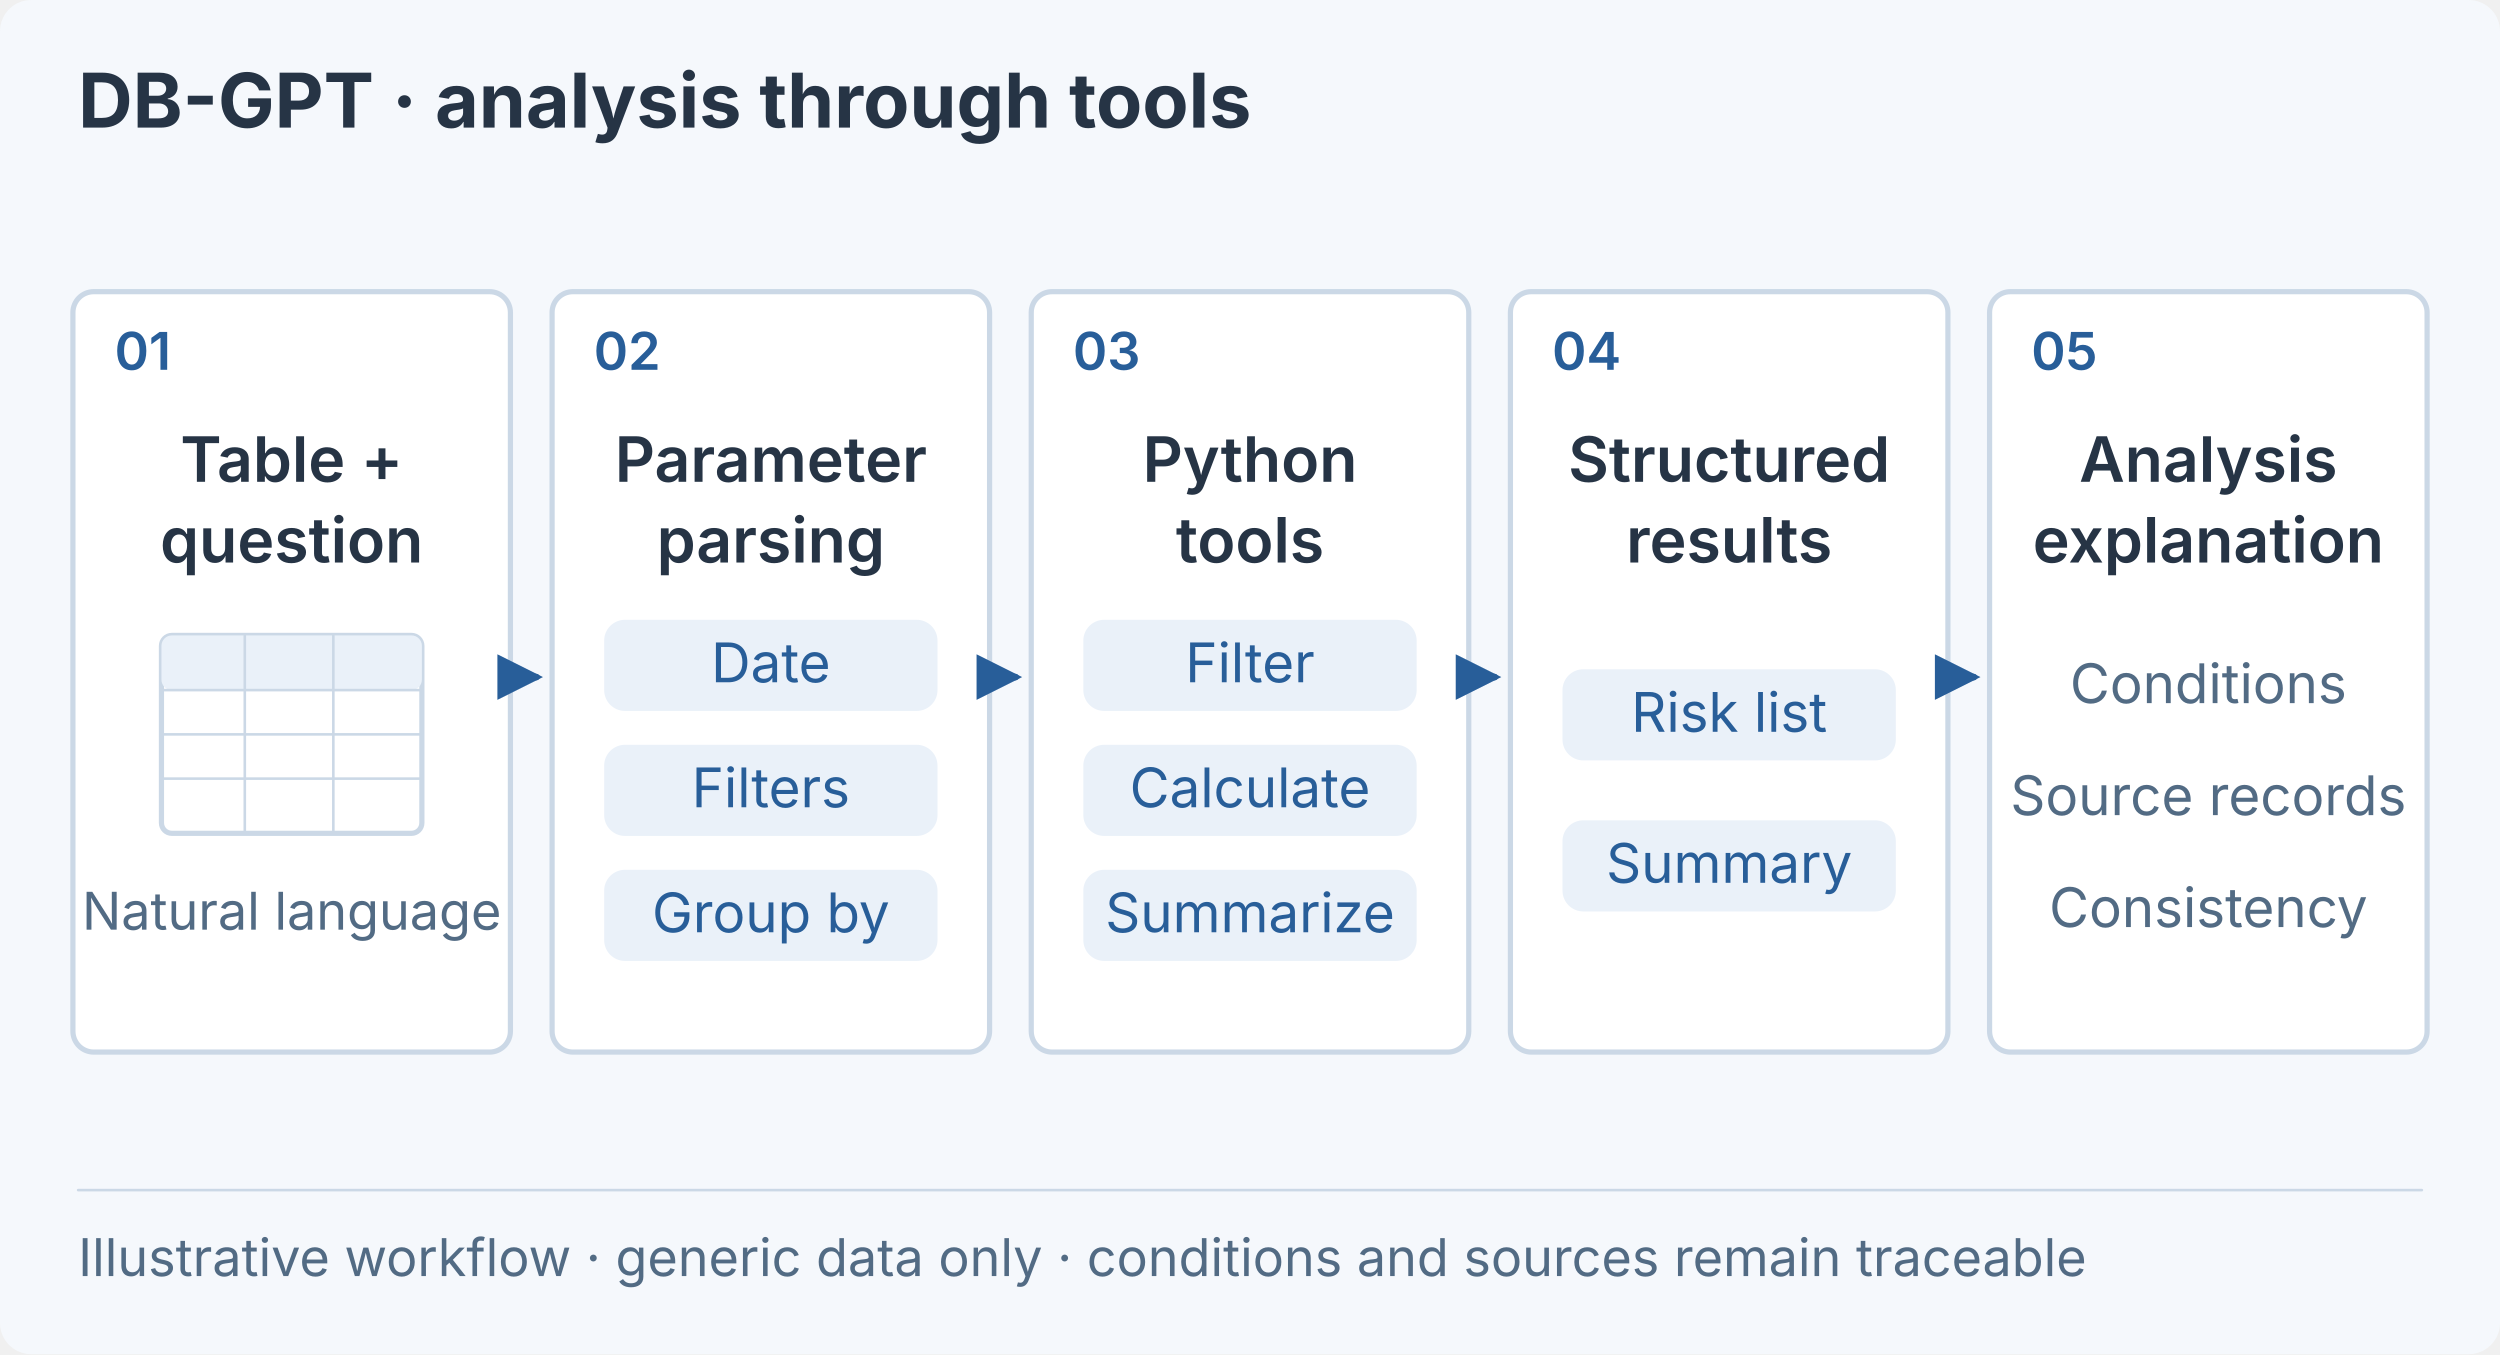
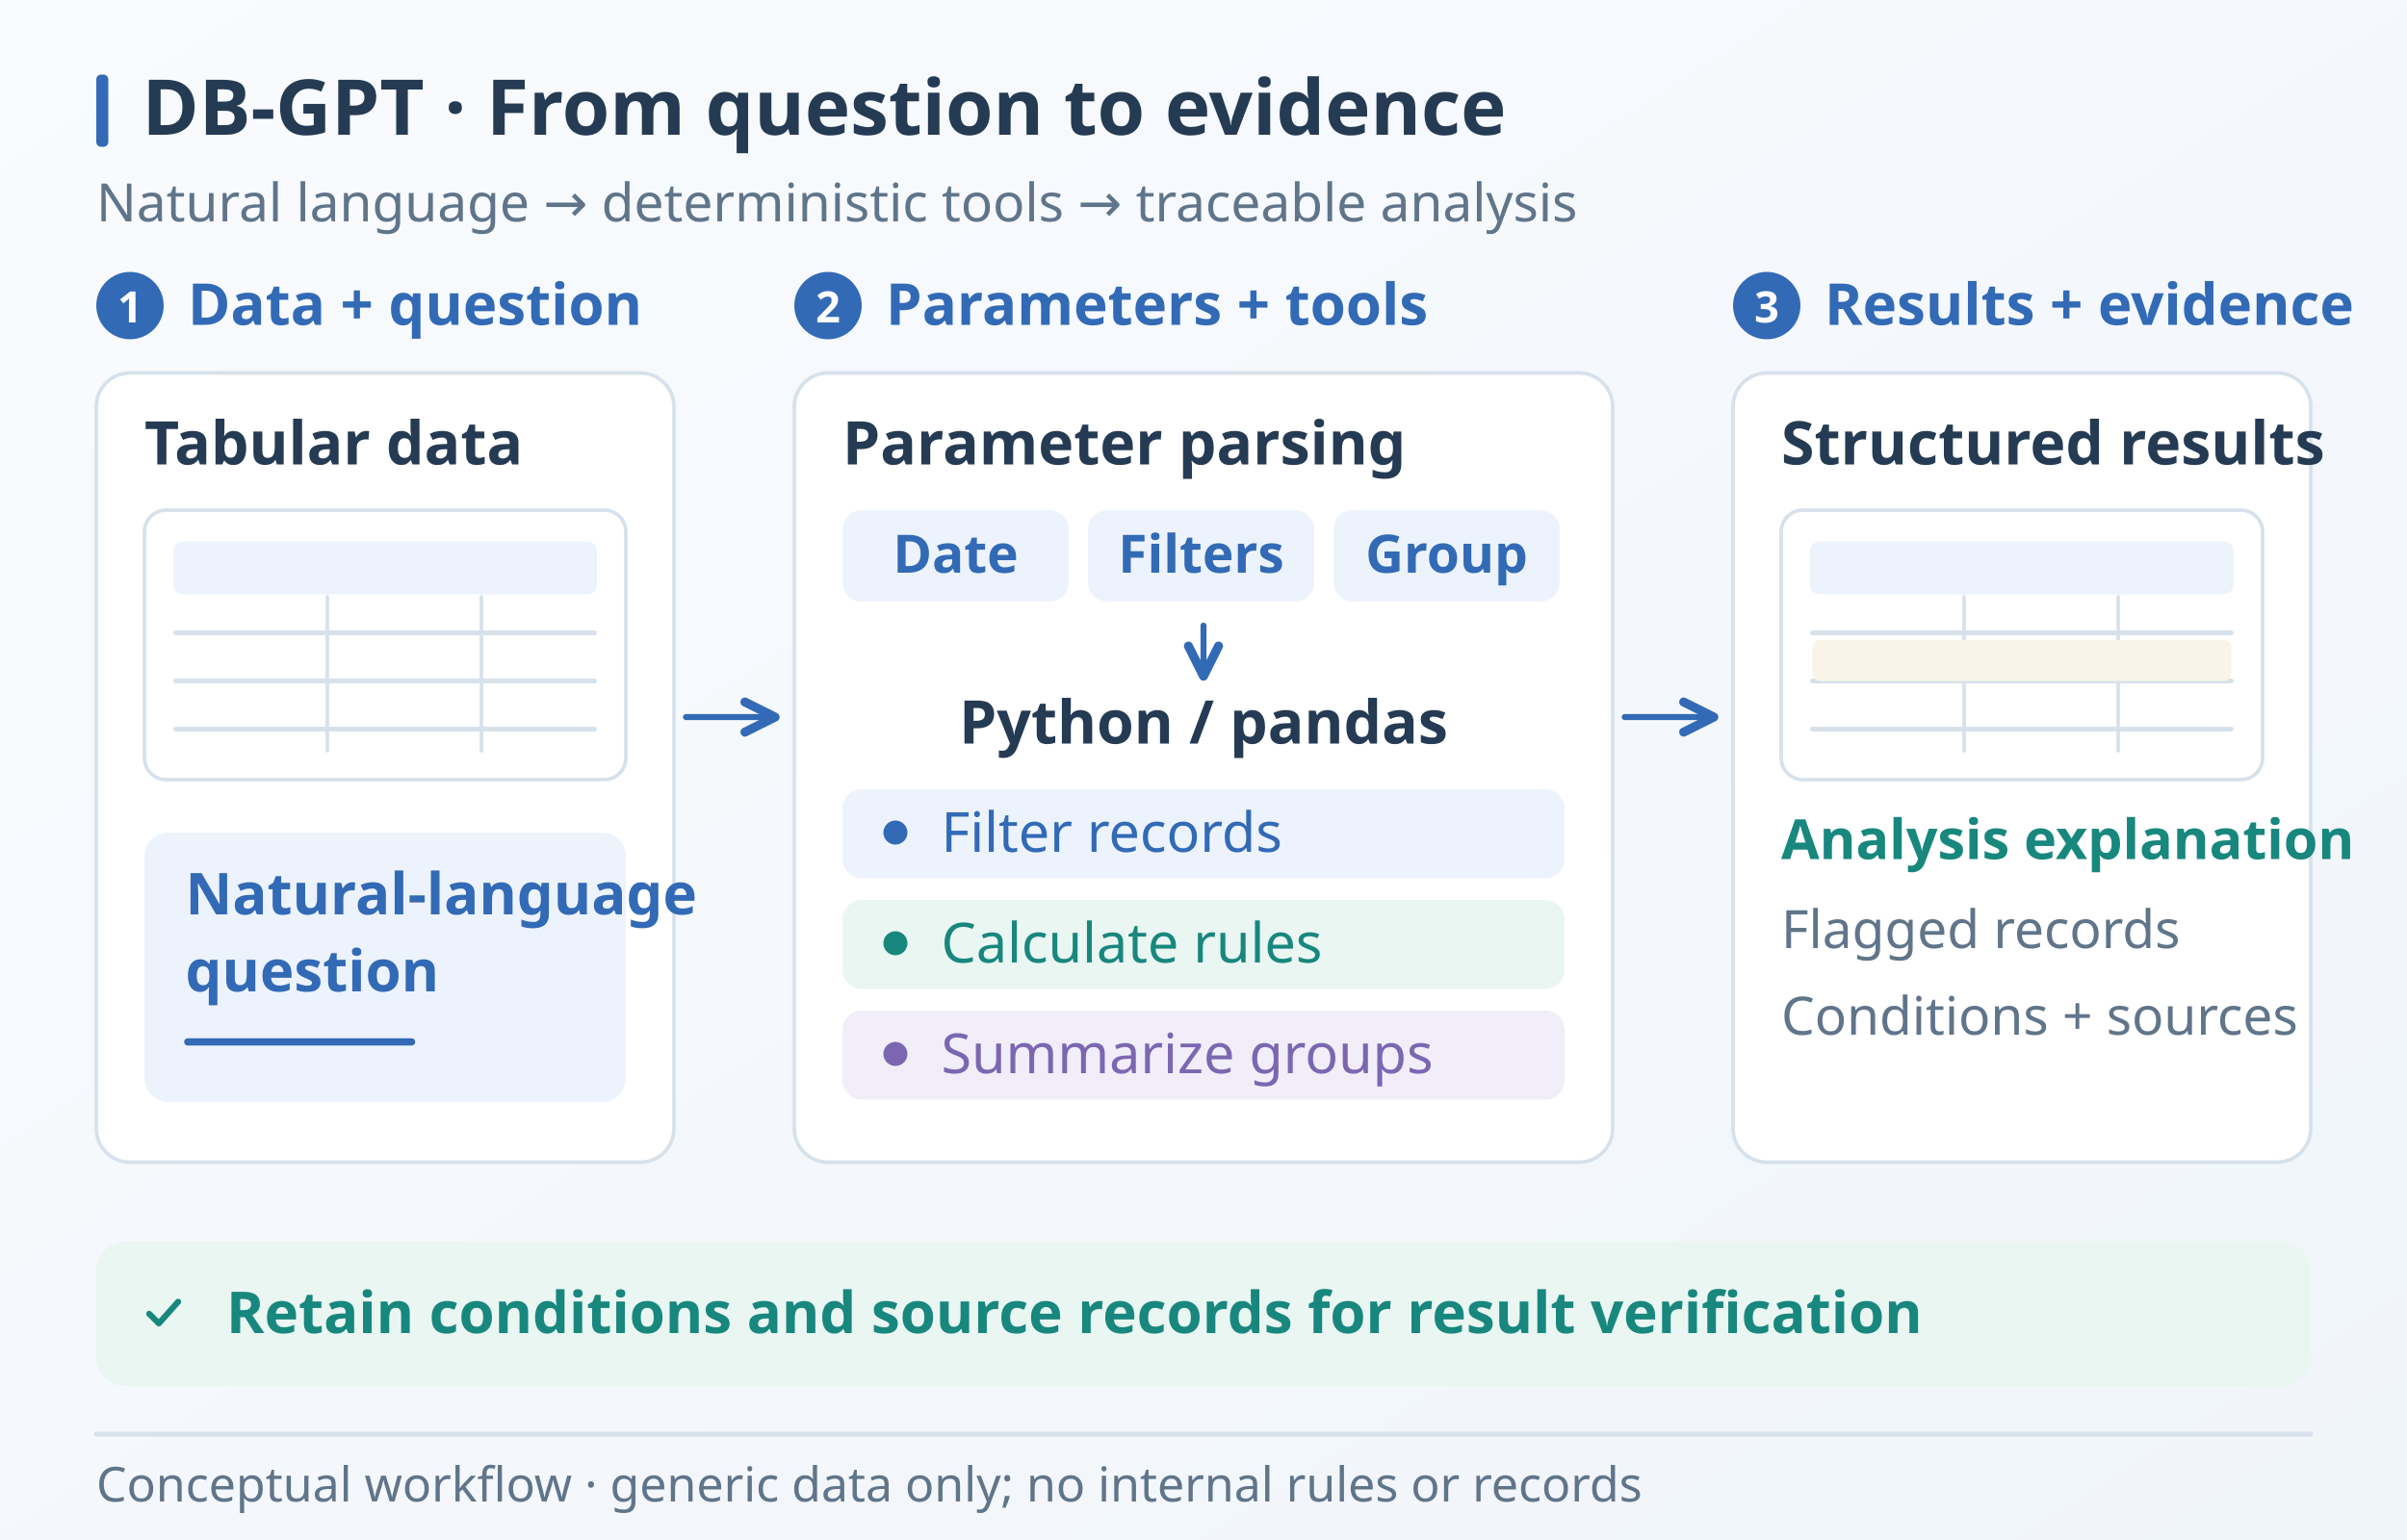
- <svg xmlns="http://www.w3.org/2000/svg" width="960" height="520" viewBox="0 0 960 520" role="img" aria-labelledby="title desc" lang="en">
+ <svg xmlns="http://www.w3.org/2000/svg" width="1000" height="640" viewBox="0 0 1000 640" role="img" aria-labelledby="title desc" lang="en">
  <defs>
-     <marker id="arrow" markerWidth="7" markerHeight="7" refX="6" refY="3.5" orient="auto">
-       <path d="M0,0 L7,3.5 L0,7 Z" fill="#285e99" />
+     <marker id="arrow" markerWidth="7" markerHeight="7" refX="6" refY="3.5" orient="auto-start-reverse">
+       <path d="M1 1 L6 3.5 L1 6" fill="none" stroke="context-stroke" stroke-width="1.5" stroke-linecap="round" stroke-linejoin="round" />
    </marker>
+     <linearGradient id="bg" x2="1" y2="1">
+       <stop stop-color="#f9fbfe" />
+       <stop offset="1" stop-color="#f0f5fa" />
+     </linearGradient>
  </defs>
-   <rect width="960" height="520" rx="12" fill="#f5f8fc" />
-   <g font-family="Inter, Segoe UI, Microsoft YaHei, PingFang SC, Noto Sans CJK SC, sans-serif">
-     <text x="30" y="49" font-size="29" font-weight="650" fill="#263445" text-anchor="start">DB-GPT · analysis through tools</text>
-     <rect x="28" y="112" width="168" height="292" rx="8" fill="#ffffff" stroke="#cbd8e6" stroke-width="2" />
-     <text x="44" y="142" font-size="20" font-weight="600" fill="#285e99" text-anchor="start">01</text>
-     <text x="112.0" y="185" font-size="24" font-weight="600" fill="#263445" text-anchor="middle">Table +</text>
-     <text x="112.0" y="216" font-size="24" font-weight="600" fill="#263445" text-anchor="middle">question</text>
-     <path d="M200 260 H206" fill="none" stroke="#285e99" stroke-width="2.5" stroke-linecap="round" stroke-linejoin="round" marker-end="url(#arrow)" />
-     <rect x="212" y="112" width="168" height="292" rx="8" fill="#ffffff" stroke="#cbd8e6" stroke-width="2" />
-     <text x="228" y="142" font-size="20" font-weight="600" fill="#285e99" text-anchor="start">02</text>
-     <text x="296.0" y="185" font-size="24" font-weight="600" fill="#263445" text-anchor="middle">Parameter</text>
-     <text x="296.0" y="216" font-size="24" font-weight="600" fill="#263445" text-anchor="middle">parsing</text>
-     <path d="M384 260 H390" fill="none" stroke="#285e99" stroke-width="2.5" stroke-linecap="round" stroke-linejoin="round" marker-end="url(#arrow)" />
-     <rect x="396" y="112" width="168" height="292" rx="8" fill="#ffffff" stroke="#cbd8e6" stroke-width="2" />
-     <text x="412" y="142" font-size="20" font-weight="600" fill="#285e99" text-anchor="start">03</text>
-     <text x="480.0" y="185" font-size="24" font-weight="600" fill="#263445" text-anchor="middle">Python</text>
-     <text x="480.0" y="216" font-size="24" font-weight="600" fill="#263445" text-anchor="middle">tools</text>
-     <path d="M568 260 H574" fill="none" stroke="#285e99" stroke-width="2.5" stroke-linecap="round" stroke-linejoin="round" marker-end="url(#arrow)" />
-     <rect x="580" y="112" width="168" height="292" rx="8" fill="#ffffff" stroke="#cbd8e6" stroke-width="2" />
-     <text x="596" y="142" font-size="20" font-weight="600" fill="#285e99" text-anchor="start">04</text>
-     <text x="664.0" y="185" font-size="24" font-weight="600" fill="#263445" text-anchor="middle">Structured</text>
-     <text x="664.0" y="216" font-size="24" font-weight="600" fill="#263445" text-anchor="middle">results</text>
-     <path d="M752 260 H758" fill="none" stroke="#285e99" stroke-width="2.5" stroke-linecap="round" stroke-linejoin="round" marker-end="url(#arrow)" />
-     <rect x="764" y="112" width="168" height="292" rx="8" fill="#ffffff" stroke="#cbd8e6" stroke-width="2" />
-     <text x="780" y="142" font-size="20" font-weight="600" fill="#285e99" text-anchor="start">05</text>
-     <text x="848.0" y="185" font-size="24" font-weight="600" fill="#263445" text-anchor="middle">Analysis</text>
-     <text x="848.0" y="216" font-size="24" font-weight="600" fill="#263445" text-anchor="middle">explanation</text>
-     <rect x="62" y="244" width="100" height="76" rx="4" fill="#ffffff" stroke="#cbd8e6" stroke-width="2" />
-     <rect x="62" y="244" width="100" height="21" rx="4" fill="#eaf1f9" stroke="none" stroke-width="2" />
-     <path d="M62 265 H162" fill="none" stroke="#cbd8e6" stroke-width="1" stroke-linecap="round" stroke-linejoin="round" />
-     <path d="M62 282 H162" fill="none" stroke="#cbd8e6" stroke-width="1" stroke-linecap="round" stroke-linejoin="round" />
-     <path d="M62 299 H162" fill="none" stroke="#cbd8e6" stroke-width="1" stroke-linecap="round" stroke-linejoin="round" />
-     <path d="M94 244 V320" fill="none" stroke="#cbd8e6" stroke-width="1" stroke-linecap="round" stroke-linejoin="round" />
-     <path d="M128 244 V320" fill="none" stroke="#cbd8e6" stroke-width="1" stroke-linecap="round" stroke-linejoin="round" />
-     <text x="112" y="357" font-size="20" font-weight="400" fill="#526b84" text-anchor="middle">Natural language</text>
-     <rect x="232" y="238" width="128" height="35" rx="8" fill="#eaf1f9" stroke="none" stroke-width="0" />
-     <text x="296.0" y="262" font-size="21" font-weight="400" fill="#285e99" text-anchor="middle">Date</text>
-     <rect x="232" y="286" width="128" height="35" rx="8" fill="#eaf1f9" stroke="none" stroke-width="0" />
-     <text x="296.0" y="310" font-size="21" font-weight="400" fill="#285e99" text-anchor="middle">Filters</text>
-     <rect x="232" y="334" width="128" height="35" rx="8" fill="#eaf1f9" stroke="none" stroke-width="0" />
-     <text x="296.0" y="358" font-size="21" font-weight="400" fill="#285e99" text-anchor="middle">Group by</text>
-     <rect x="416" y="238" width="128" height="35" rx="8" fill="#eaf1f9" stroke="none" stroke-width="0" />
-     <text x="480.0" y="262" font-size="21" font-weight="400" fill="#285e99" text-anchor="middle">Filter</text>
-     <rect x="416" y="286" width="128" height="35" rx="8" fill="#eaf1f9" stroke="none" stroke-width="0" />
-     <text x="480.0" y="310" font-size="21" font-weight="400" fill="#285e99" text-anchor="middle">Calculate</text>
-     <rect x="416" y="334" width="128" height="35" rx="8" fill="#eaf1f9" stroke="none" stroke-width="0" />
-     <text x="480.0" y="358" font-size="21" font-weight="400" fill="#285e99" text-anchor="middle">Summarize</text>
-     <rect x="600" y="257" width="128" height="35" rx="8" fill="#eaf1f9" stroke="none" stroke-width="0" />
-     <text x="664.0" y="281" font-size="21" font-weight="400" fill="#285e99" text-anchor="middle">Risk list</text>
-     <rect x="600" y="315" width="128" height="35" rx="8" fill="#eaf1f9" stroke="none" stroke-width="0" />
-     <text x="664.0" y="339" font-size="21" font-weight="400" fill="#285e99" text-anchor="middle">Summary</text>
-     <text x="848" y="270" font-size="21" font-weight="400" fill="#526b84" text-anchor="middle">Conditions</text>
-     <text x="848" y="313" font-size="21" font-weight="400" fill="#526b84" text-anchor="middle">Source records</text>
-     <text x="848" y="356" font-size="21" font-weight="400" fill="#526b84" text-anchor="middle">Consistency</text>
-     <path d="M30 457 H930" fill="none" stroke="#cbd8e6" stroke-width="1" stroke-linecap="round" stroke-linejoin="round" />
-     <text x="30" y="490" font-size="20" font-weight="400" fill="#526b84" text-anchor="start">Illustrative workflow · generic data only · conditions and sources remain traceable</text>
+   <rect width="1000" height="640" fill="url(#bg)" />
+   <g font-family="Segoe UI, Microsoft YaHei, PingFang SC, sans-serif">
+     <rect x="40" y="31" width="5" height="30" rx="2" fill="#326ab6" stroke="none" stroke-width="1.5" />
+     <text x="59" y="56" font-size="32" fill="#253b53" font-weight="650" text-anchor="start">DB-GPT · From question to evidence</text>
+     <text x="40" y="92" font-size="22" fill="#60758a" font-weight="500" text-anchor="start">Natural language → deterministic tools → traceable analysis</text>
+     <circle cx="54" cy="127" r="14" fill="#326ab6" stroke="none" stroke-width="2" />
+     <text x="54" y="134" font-size="18" fill="#fff" font-weight="650" text-anchor="middle">1</text>
+     <text x="78" y="135" font-size="24" fill="#326ab6" font-weight="650" text-anchor="start">Data + question</text>
+     <circle cx="344" cy="127" r="14" fill="#326ab6" stroke="none" stroke-width="2" />
+     <text x="344" y="134" font-size="18" fill="#fff" font-weight="650" text-anchor="middle">2</text>
+     <text x="368" y="135" font-size="24" fill="#326ab6" font-weight="650" text-anchor="start">Parameters + tools</text>
+     <circle cx="734" cy="127" r="14" fill="#326ab6" stroke="none" stroke-width="2" />
+     <text x="734" y="134" font-size="18" fill="#fff" font-weight="650" text-anchor="middle">3</text>
+     <text x="758" y="135" font-size="24" fill="#326ab6" font-weight="650" text-anchor="start">Results + evidence</text>
+     <rect x="40" y="155" width="240" height="328" rx="14" fill="#fff" stroke="#d7e1eb" stroke-width="1.5" />
+     <text x="60" y="193" font-size="25" fill="#253b53" font-weight="650" text-anchor="start">Tabular data</text>
+     <rect x="60" y="212" width="200" height="112" rx="9" fill="#fff" stroke="#d7e1eb" stroke-width="1.5" />
+     <rect x="72" y="225" width="176" height="22" rx="4" fill="#edf3fc" stroke="none" stroke-width="1.5" />
+     <path d="M73 263 H247" fill="none" stroke="#d7e1eb" stroke-width="2" stroke-linecap="round" stroke-linejoin="round" />
+     <path d="M73 283 H247" fill="none" stroke="#d7e1eb" stroke-width="2" stroke-linecap="round" stroke-linejoin="round" />
+     <path d="M73 303 H247" fill="none" stroke="#d7e1eb" stroke-width="2" stroke-linecap="round" stroke-linejoin="round" />
+     <path d="M136 248 V312 M200 248 V312" fill="none" stroke="#d7e1eb" stroke-width="1.5" stroke-linecap="round" stroke-linejoin="round" />
+     <rect x="60" y="346" width="200" height="112" rx="10" fill="#edf3fc" stroke="none" stroke-width="1.5" />
+     <text x="77" y="380" font-size="24" fill="#326ab6" font-weight="550" text-anchor="start">Natural-language</text>
+     <text x="77" y="412" font-size="24" fill="#326ab6" font-weight="550" text-anchor="start">question</text>
+     <path d="M78 433 H171" fill="none" stroke="#326ab6" stroke-width="3" stroke-linecap="round" stroke-linejoin="round" />
+     <rect x="330" y="155" width="340" height="328" rx="14" fill="#fff" stroke="#d7e1eb" stroke-width="1.5" />
+     <text x="350" y="193" font-size="25" fill="#253b53" font-weight="650" text-anchor="start">Parameter parsing</text>
+     <rect x="350" y="212" width="94" height="38" rx="8" fill="#edf3fc" stroke="none" stroke-width="1.5" />
+     <text x="397" y="238" font-size="22" fill="#326ab6" font-weight="600" text-anchor="middle">Date</text>
+     <rect x="452" y="212" width="94" height="38" rx="8" fill="#edf3fc" stroke="none" stroke-width="1.5" />
+     <text x="499" y="238" font-size="22" fill="#326ab6" font-weight="600" text-anchor="middle">Filters</text>
+     <rect x="554" y="212" width="94" height="38" rx="8" fill="#edf3fc" stroke="none" stroke-width="1.5" />
+     <text x="601" y="238" font-size="22" fill="#326ab6" font-weight="600" text-anchor="middle">Group</text>
+     <path d="M500 260 V281" fill="none" stroke="#326ab6" stroke-width="2.5" stroke-linecap="round" stroke-linejoin="round" marker-end="url(#arrow)" />
+     <text x="500" y="309" font-size="25" fill="#253b53" font-weight="650" text-anchor="middle">Python / pandas</text>
+     <rect x="350" y="328" width="300" height="37" rx="8" fill="#edf3fc" stroke="none" stroke-width="1.5" />
+     <circle cx="372" cy="346" r="5" fill="#326ab6" stroke="none" stroke-width="2" />
+     <text x="391" y="354" font-size="23" fill="#326ab6" font-weight="500" text-anchor="start">Filter records</text>
+     <rect x="350" y="374" width="300" height="37" rx="8" fill="#eaf6f2" stroke="none" stroke-width="1.5" />
+     <circle cx="372" cy="392" r="5" fill="#18877e" stroke="none" stroke-width="2" />
+     <text x="391" y="400" font-size="23" fill="#18877e" font-weight="500" text-anchor="start">Calculate rules</text>
+     <rect x="350" y="420" width="300" height="37" rx="8" fill="#f1eef9" stroke="none" stroke-width="1.5" />
+     <circle cx="372" cy="438" r="5" fill="#7b67b1" stroke="none" stroke-width="2" />
+     <text x="391" y="446" font-size="23" fill="#7b67b1" font-weight="500" text-anchor="start">Summarize groups</text>
+     <rect x="720" y="155" width="240" height="328" rx="14" fill="#fff" stroke="#d7e1eb" stroke-width="1.5" />
+     <text x="740" y="193" font-size="25" fill="#253b53" font-weight="650" text-anchor="start">Structured results</text>
+     <rect x="740" y="212" width="200" height="112" rx="9" fill="#fff" stroke="#d7e1eb" stroke-width="1.5" />
+     <rect x="752" y="225" width="176" height="22" rx="4" fill="#edf3fc" stroke="none" stroke-width="1.5" />
+     <path d="M753 263 H927" fill="none" stroke="#d7e1eb" stroke-width="2" stroke-linecap="round" stroke-linejoin="round" />
+     <path d="M753 283 H927" fill="none" stroke="#d7e1eb" stroke-width="2" stroke-linecap="round" stroke-linejoin="round" />
+     <path d="M753 303 H927" fill="none" stroke="#d7e1eb" stroke-width="2" stroke-linecap="round" stroke-linejoin="round" />
+     <path d="M816 248 V312 M880 248 V312" fill="none" stroke="#d7e1eb" stroke-width="1.5" stroke-linecap="round" stroke-linejoin="round" />
+     <rect x="753" y="266" width="174" height="17" rx="3" fill="#faf3e8" stroke="none" stroke-width="1.5" />
+     <text x="740" y="357" font-size="23" fill="#18877e" font-weight="650" text-anchor="start">Analysis explanation</text>
+     <text x="740" y="394" font-size="22" fill="#60758a" font-weight="500" text-anchor="start">Flagged records</text>
+     <text x="740" y="430" font-size="22" fill="#60758a" font-weight="500" text-anchor="start">Conditions + sources</text>
+     <path d="M285 298 H322" fill="none" stroke="#326ab6" stroke-width="2.5" stroke-linecap="round" stroke-linejoin="round" marker-end="url(#arrow)" />
+     <path d="M675 298 H712" fill="none" stroke="#326ab6" stroke-width="2.5" stroke-linecap="round" stroke-linejoin="round" marker-end="url(#arrow)" />
+     <rect x="40" y="516" width="920" height="60" rx="12" fill="#eaf6f2" stroke="none" stroke-width="1.5" />
+     <circle cx="68" cy="546" r="13" fill="#eaf6f2" stroke="none" stroke-width="2" />
+     <path d="M62 546 l4 4 8 -9" fill="none" stroke="#18877e" stroke-width="2.5" stroke-linecap="round" stroke-linejoin="round" />
+     <text x="94" y="554" font-size="24" fill="#18877e" font-weight="550" text-anchor="start">Retain conditions and source records for result verification</text>
+     <path d="M40 596 H960" fill="none" stroke="#d7e1eb" stroke-width="2" stroke-linecap="round" stroke-linejoin="round" />
+     <text x="40" y="624" font-size="20" fill="#60758a" font-weight="500" text-anchor="start">Conceptual workflow · generic data only; no internal rules or records</text>
  </g>
</svg>
